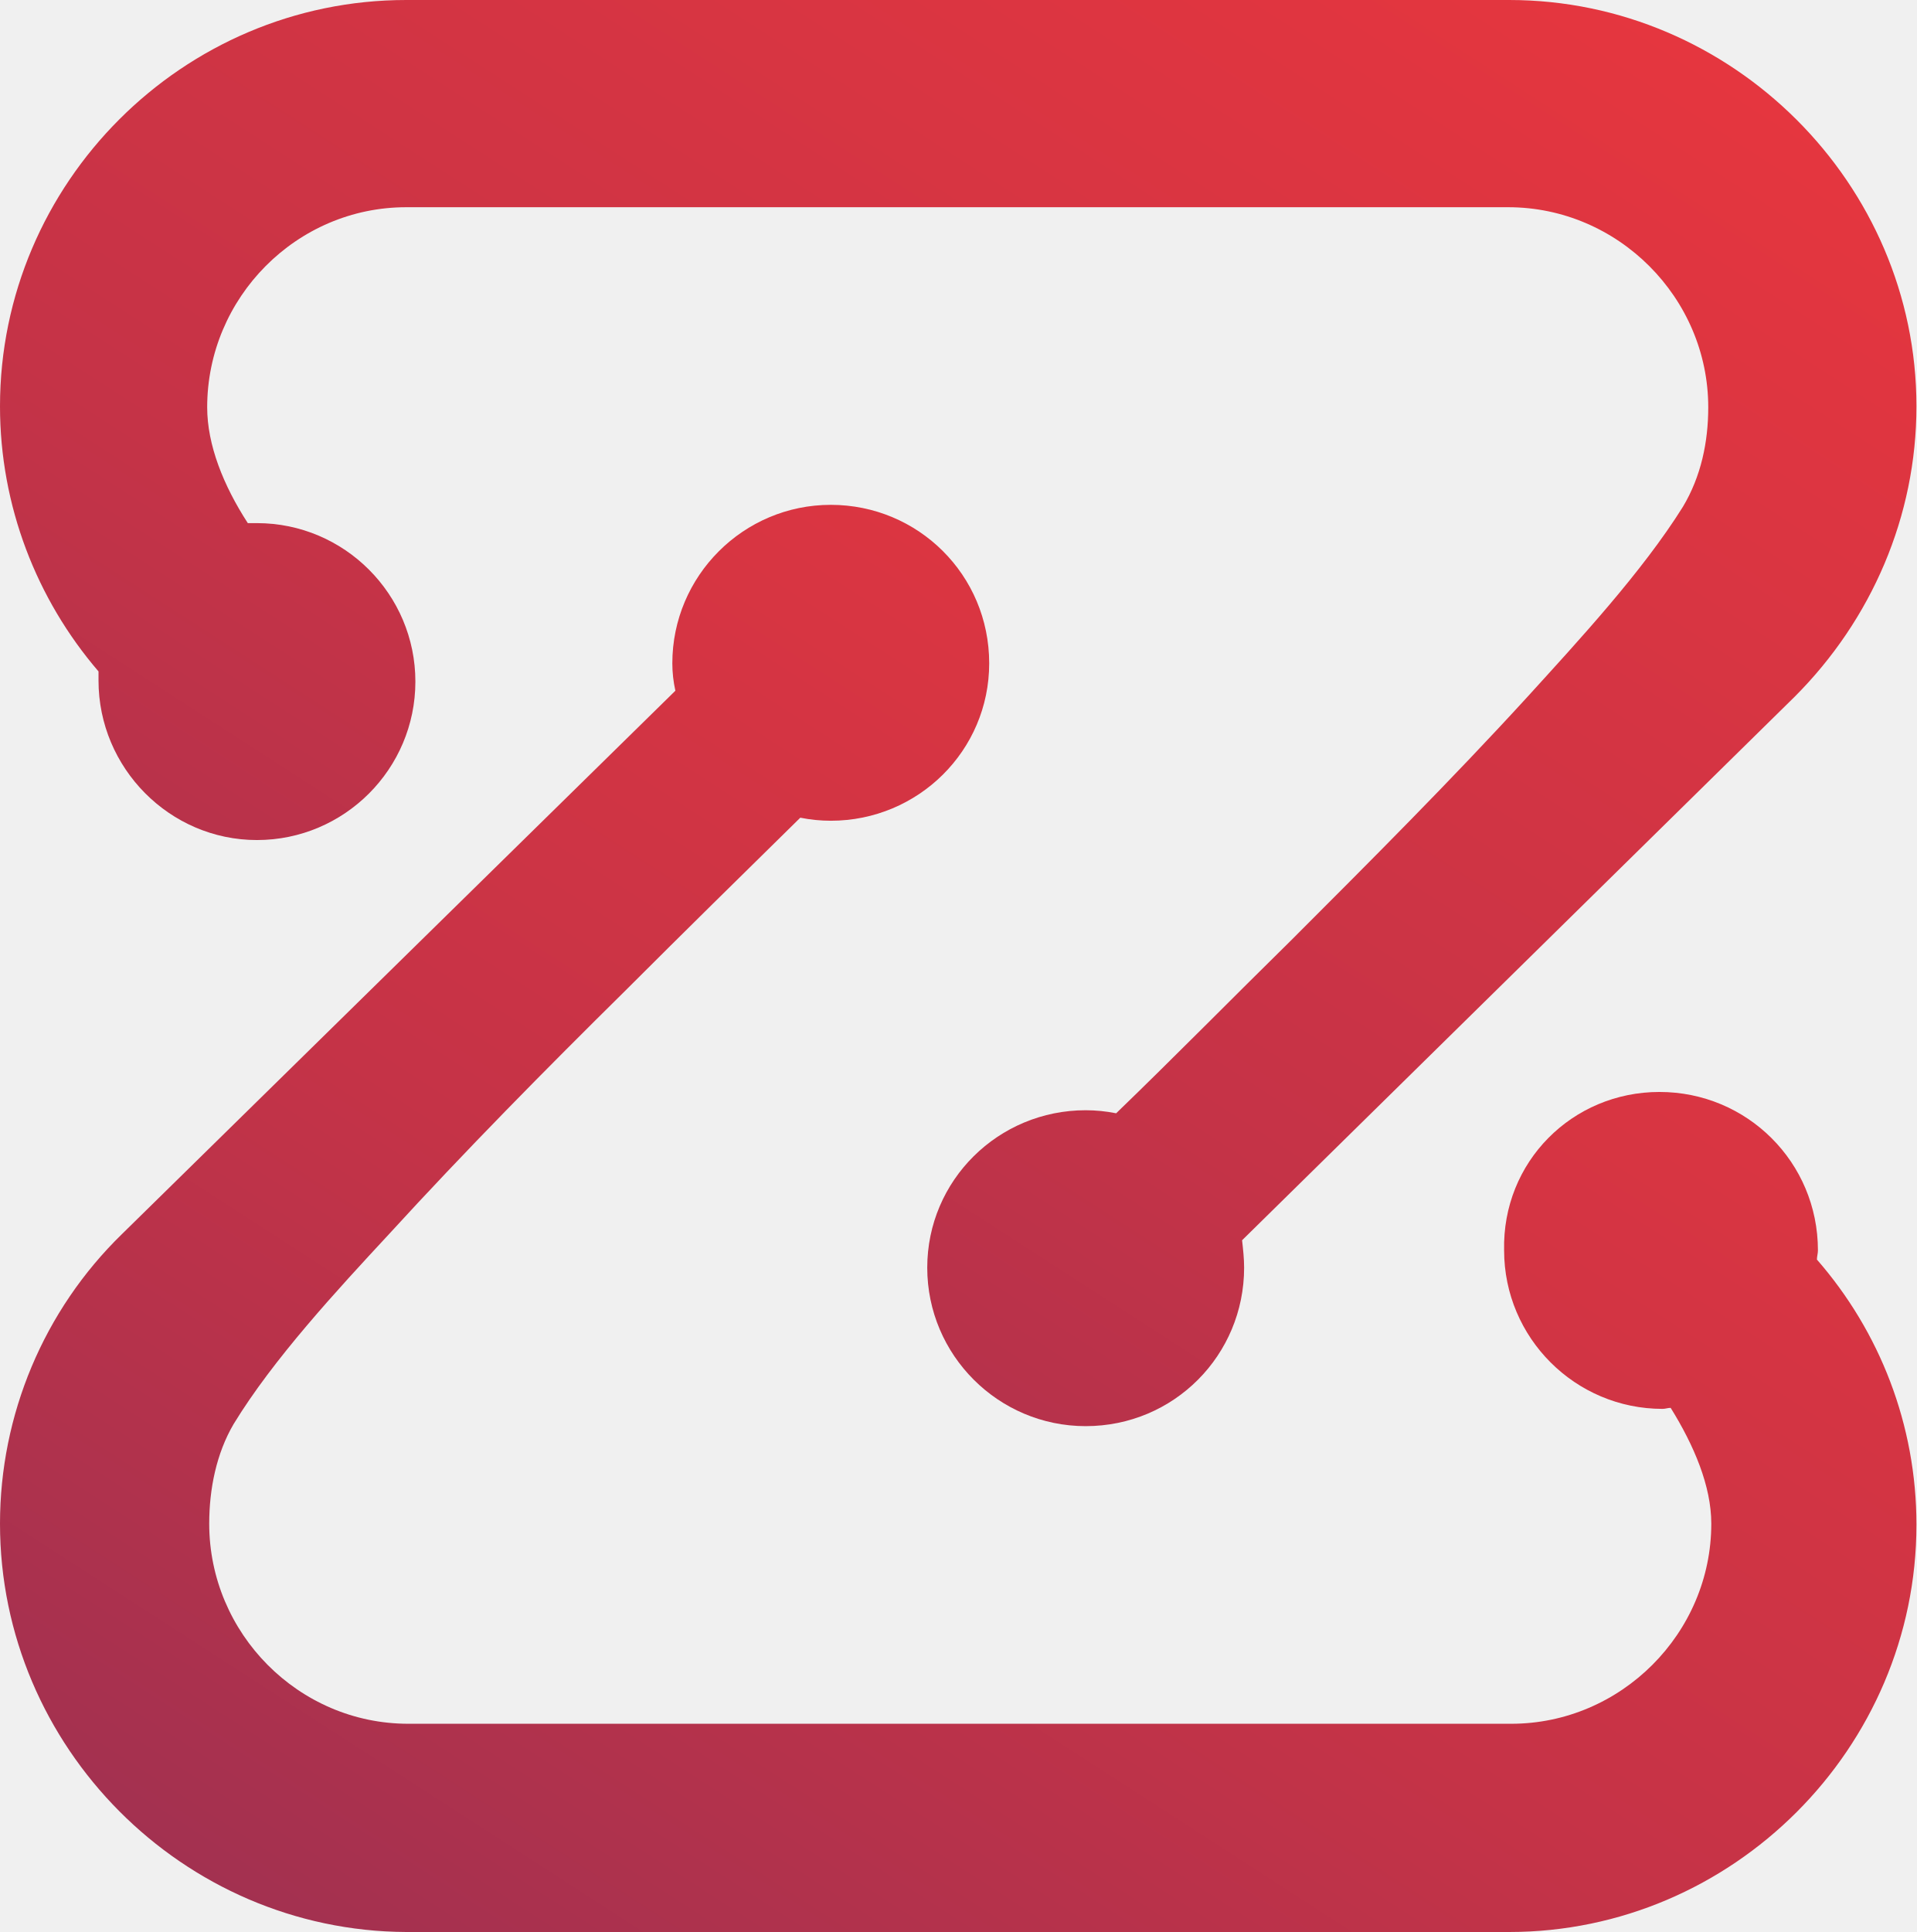
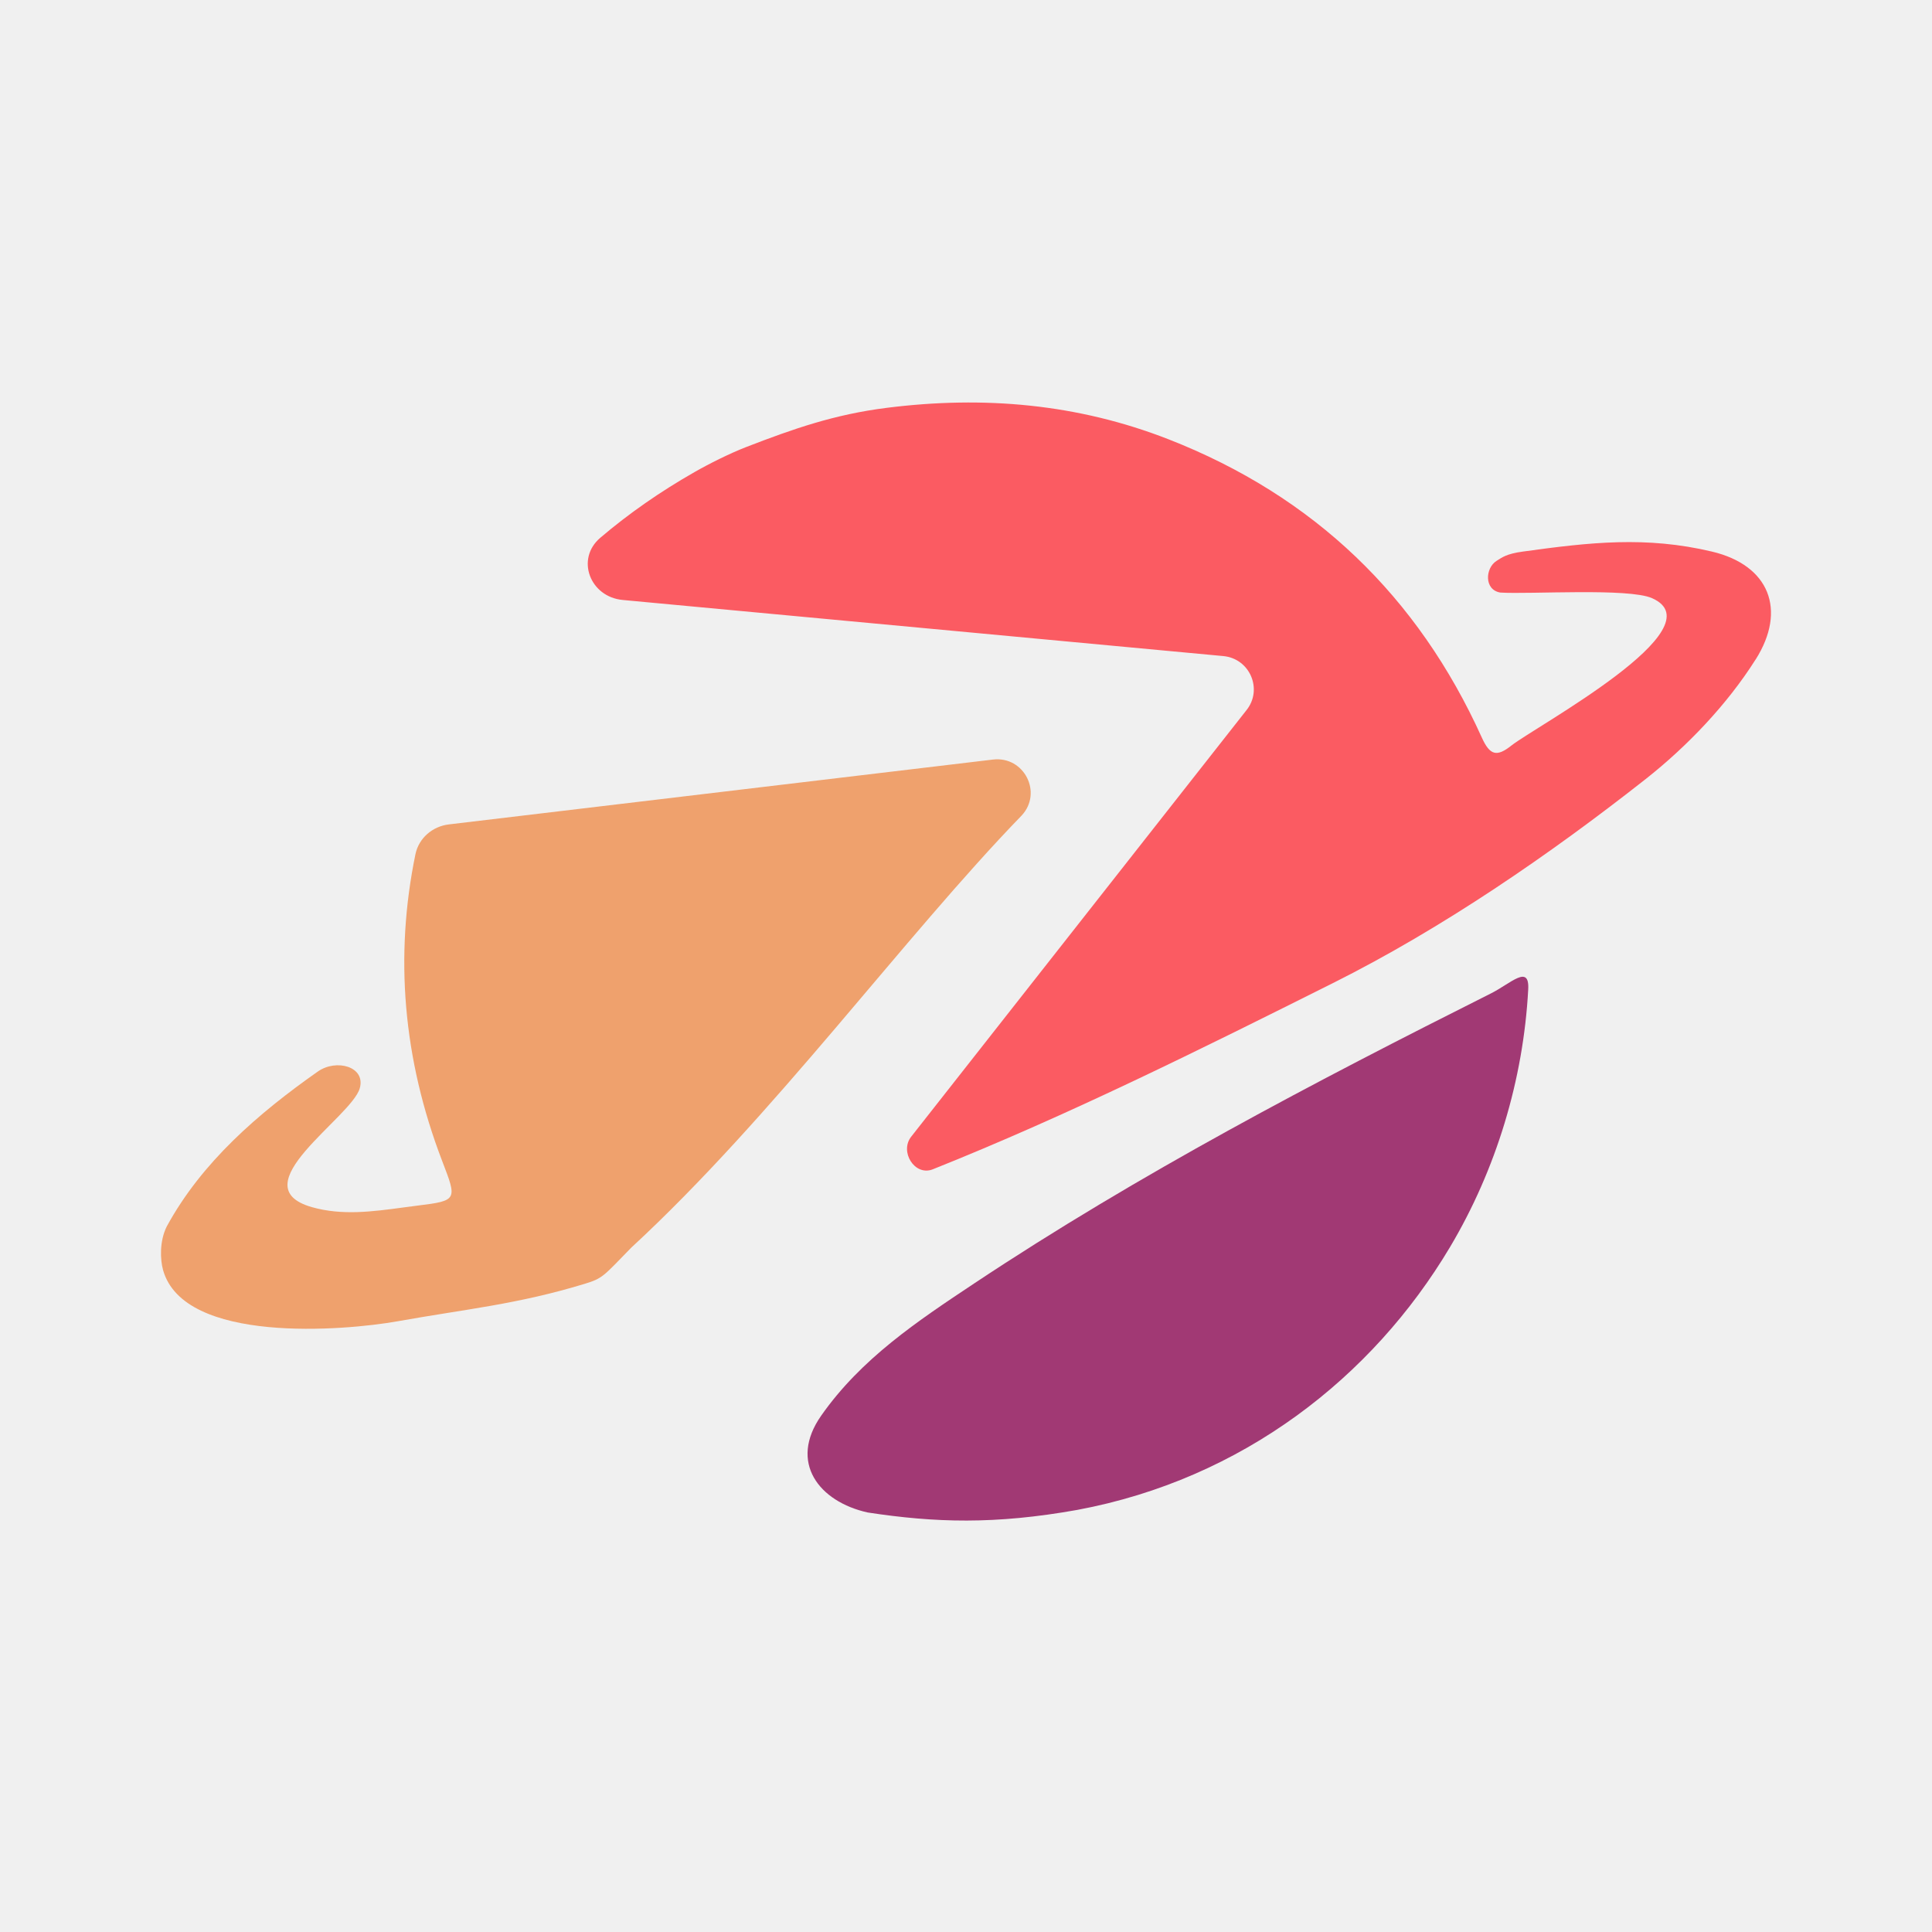
- <svg xmlns="http://www.w3.org/2000/svg" version="1.1" id="Layer_1" x="0px" y="0px" viewBox="0 0 188.7 190.2" style="enable-background:new 0 0 188.7 190.2;" xml:space="preserve">
-   <style type="text/css">
- 	.st0{fill-rule:evenodd;clip-rule:evenodd;fill:url(#SVGID_1_);}
- 	.st1{fill-rule:evenodd;clip-rule:evenodd;fill:url(#SVGID_2_);}
- 
- 	@media (prefers-color-scheme: dark) {
- 		.st0{fill:#fff;}
- 		.st1{fill:#fff;}
- 	}
- </style>
-   <g id="Layer_x0020_1">
-     <g id="_823292720">
-       <g>
-         <linearGradient id="SVGID_1_" gradientUnits="userSpaceOnUse" x1="7200.225" y1="8474.855" x2="8628.744" y2="6264.536" gradientTransform="matrix(7.199757e-02 0 0 7.199757e-02 -461.7866 -401.7524)">
-           <stop offset="0" style="stop-color:#A33150" />
-           <stop offset="0.4" style="stop-color:#C53347" />
-           <stop offset="1" style="stop-color:#E7363E" />
-         </linearGradient>
-         <path class="st0" d="M163.4,107.5c8.6,0,15.6,6.9,15.6,15.6c0,0.3-0.1,0.6-0.1,0.9c6.2,7.1,9.8,16.3,9.8,26.1     c0,22-18.1,40.1-40.1,40.1H40C18,190.1,0,172,0,150c0-10.7,4.3-21,12-28.5L66.5,68c-0.2-0.9-0.3-1.8-0.3-2.7     c0-8.6,7-15.6,15.6-15.6s15.6,6.9,15.6,15.6c0,8.6-7,15.5-15.6,15.5c-1,0-2-0.1-3-0.3c-5.8,5.7-11.5,11.3-17.2,17     c-7.9,7.8-15.8,15.8-23.3,24c-5.1,5.5-11.4,12.3-15.3,18.7c-1.7,2.9-2.4,6.4-2.4,9.8c0,10.8,8.8,19.7,19.6,19.7h108.6     c10.8,0,19.7-8.9,19.7-19.7c0-3.7-1.7-7.7-4-11.4c-0.3,0-0.5,0.1-0.8,0.1c-8.6,0-15.6-7-15.6-15.6     C147.9,114.4,154.8,107.5,163.4,107.5z" />
-         <linearGradient id="SVGID_2_" gradientUnits="userSpaceOnUse" x1="6769.005" y1="7614.024" x2="8297.195" y2="5249.494" gradientTransform="matrix(7.199757e-02 0 0 7.199757e-02 -461.7866 -401.7524)">
-           <stop offset="0" style="stop-color:#A33150" />
-           <stop offset="0.4" style="stop-color:#C53347" />
-           <stop offset="1" style="stop-color:#E7363E" />
-         </linearGradient>
-         <path class="st1" d="M106.9,109.3c1,0,2,0.1,3,0.3c5.8-5.6,11.4-11.3,17.2-17c7.8-7.8,15.8-15.8,23.3-24     c5-5.5,11.3-12.3,15.3-18.7c1.8-3,2.5-6.4,2.5-9.8c0-10.8-8.9-19.7-19.7-19.7H40c-10.8,0-19.6,8.9-19.6,19.7     c0,3.7,1.6,7.7,4,11.4c0.3,0,0.6,0,0.9,0c8.6,0,15.6,7,15.6,15.6s-7,15.6-15.6,15.6S9.7,75.6,9.7,67c0-0.3,0-0.6,0-0.9     C3.6,59,0,49.8,0,40C0,18,18,0,40,0h108.6c22,0,40.1,18.1,40.1,40c0,10.8-4.4,21-12,28.6l-54.4,53.5c0.1,0.9,0.2,1.8,0.2,2.7     c0,8.6-6.9,15.6-15.6,15.6c-8.6,0-15.6-7-15.6-15.6S98.3,109.3,106.9,109.3z" />
-       </g>
-     </g>
-   </g>
+ <svg xmlns="http://www.w3.org/2000/svg" width="48" height="48" viewBox="0 0 48 48" fill="none">
+   <path d="M37.968 24.583C37.848 26.823 37.173 29.056 36.023 30.987C34.096 34.221 30.869 36.747 26.766 37.513C24.718 37.879 23.229 37.832 21.556 37.577C20.349 37.309 19.589 36.334 20.4 35.175C21.393 33.754 22.8 32.82 24.204 31.886C28.302 29.162 32.654 26.885 37.046 24.679C37.537 24.432 38.003 23.945 37.968 24.583Z" fill="#A13974" />
+   <path d="M40.883 19.358C41.915 18.545 42.912 17.502 43.618 16.384L43.619 16.384L43.62 16.383C44.397 15.152 43.956 14.041 42.533 13.704C40.896 13.316 39.508 13.472 37.833 13.704C37.425 13.76 37.321 13.848 37.181 13.935C36.899 14.113 36.868 14.655 37.275 14.722C38.019 14.768 40.459 14.603 41.044 14.861C42.711 15.597 38.149 18.049 37.55 18.523C37.19 18.808 37.018 18.773 36.816 18.326C35.23 14.817 32.646 12.329 29.037 10.916C26.774 10.031 24.443 9.829 22.035 10.132C20.738 10.295 19.72 10.649 18.527 11.111C18.134 11.264 17.614 11.523 17.253 11.73C16.405 12.214 15.624 12.757 14.914 13.361C14.296 13.888 14.659 14.83 15.47 14.906L30.393 16.3C31.055 16.362 31.382 17.131 30.966 17.647L22.642 28.236C22.34 28.611 22.726 29.23 23.175 29.051C26.561 27.699 29.853 26.058 33.112 24.427C35.83 23.068 38.504 21.23 40.883 19.358Z" fill="#FB5B62" />
+   <path fill-rule="evenodd" clip-rule="evenodd" d="M25.381 20.263C25.912 19.696 25.444 18.779 24.671 18.871L11.153 20.482C10.744 20.53 10.404 20.824 10.321 21.225C9.801 23.753 10.009 26.299 10.987 28.848C11.353 29.803 11.376 29.83 10.387 29.951C10.258 29.967 10.129 29.985 10 30.002C9.254 30.102 8.502 30.204 7.752 29.992C5.939 29.478 8.727 27.77 8.938 27.039C9.093 26.5 8.357 26.298 7.896 26.622C6.421 27.659 5.016 28.869 4.144 30.469C3.958 30.839 3.981 31.302 4.051 31.553C4.567 33.397 8.561 33.062 9.877 32.827C11.601 32.519 12.846 32.407 14.521 31.898C14.978 31.759 14.986 31.713 15.684 30.997C19.221 27.732 22.457 23.279 25.381 20.263Z" fill="#EFA16D" />
</svg>
